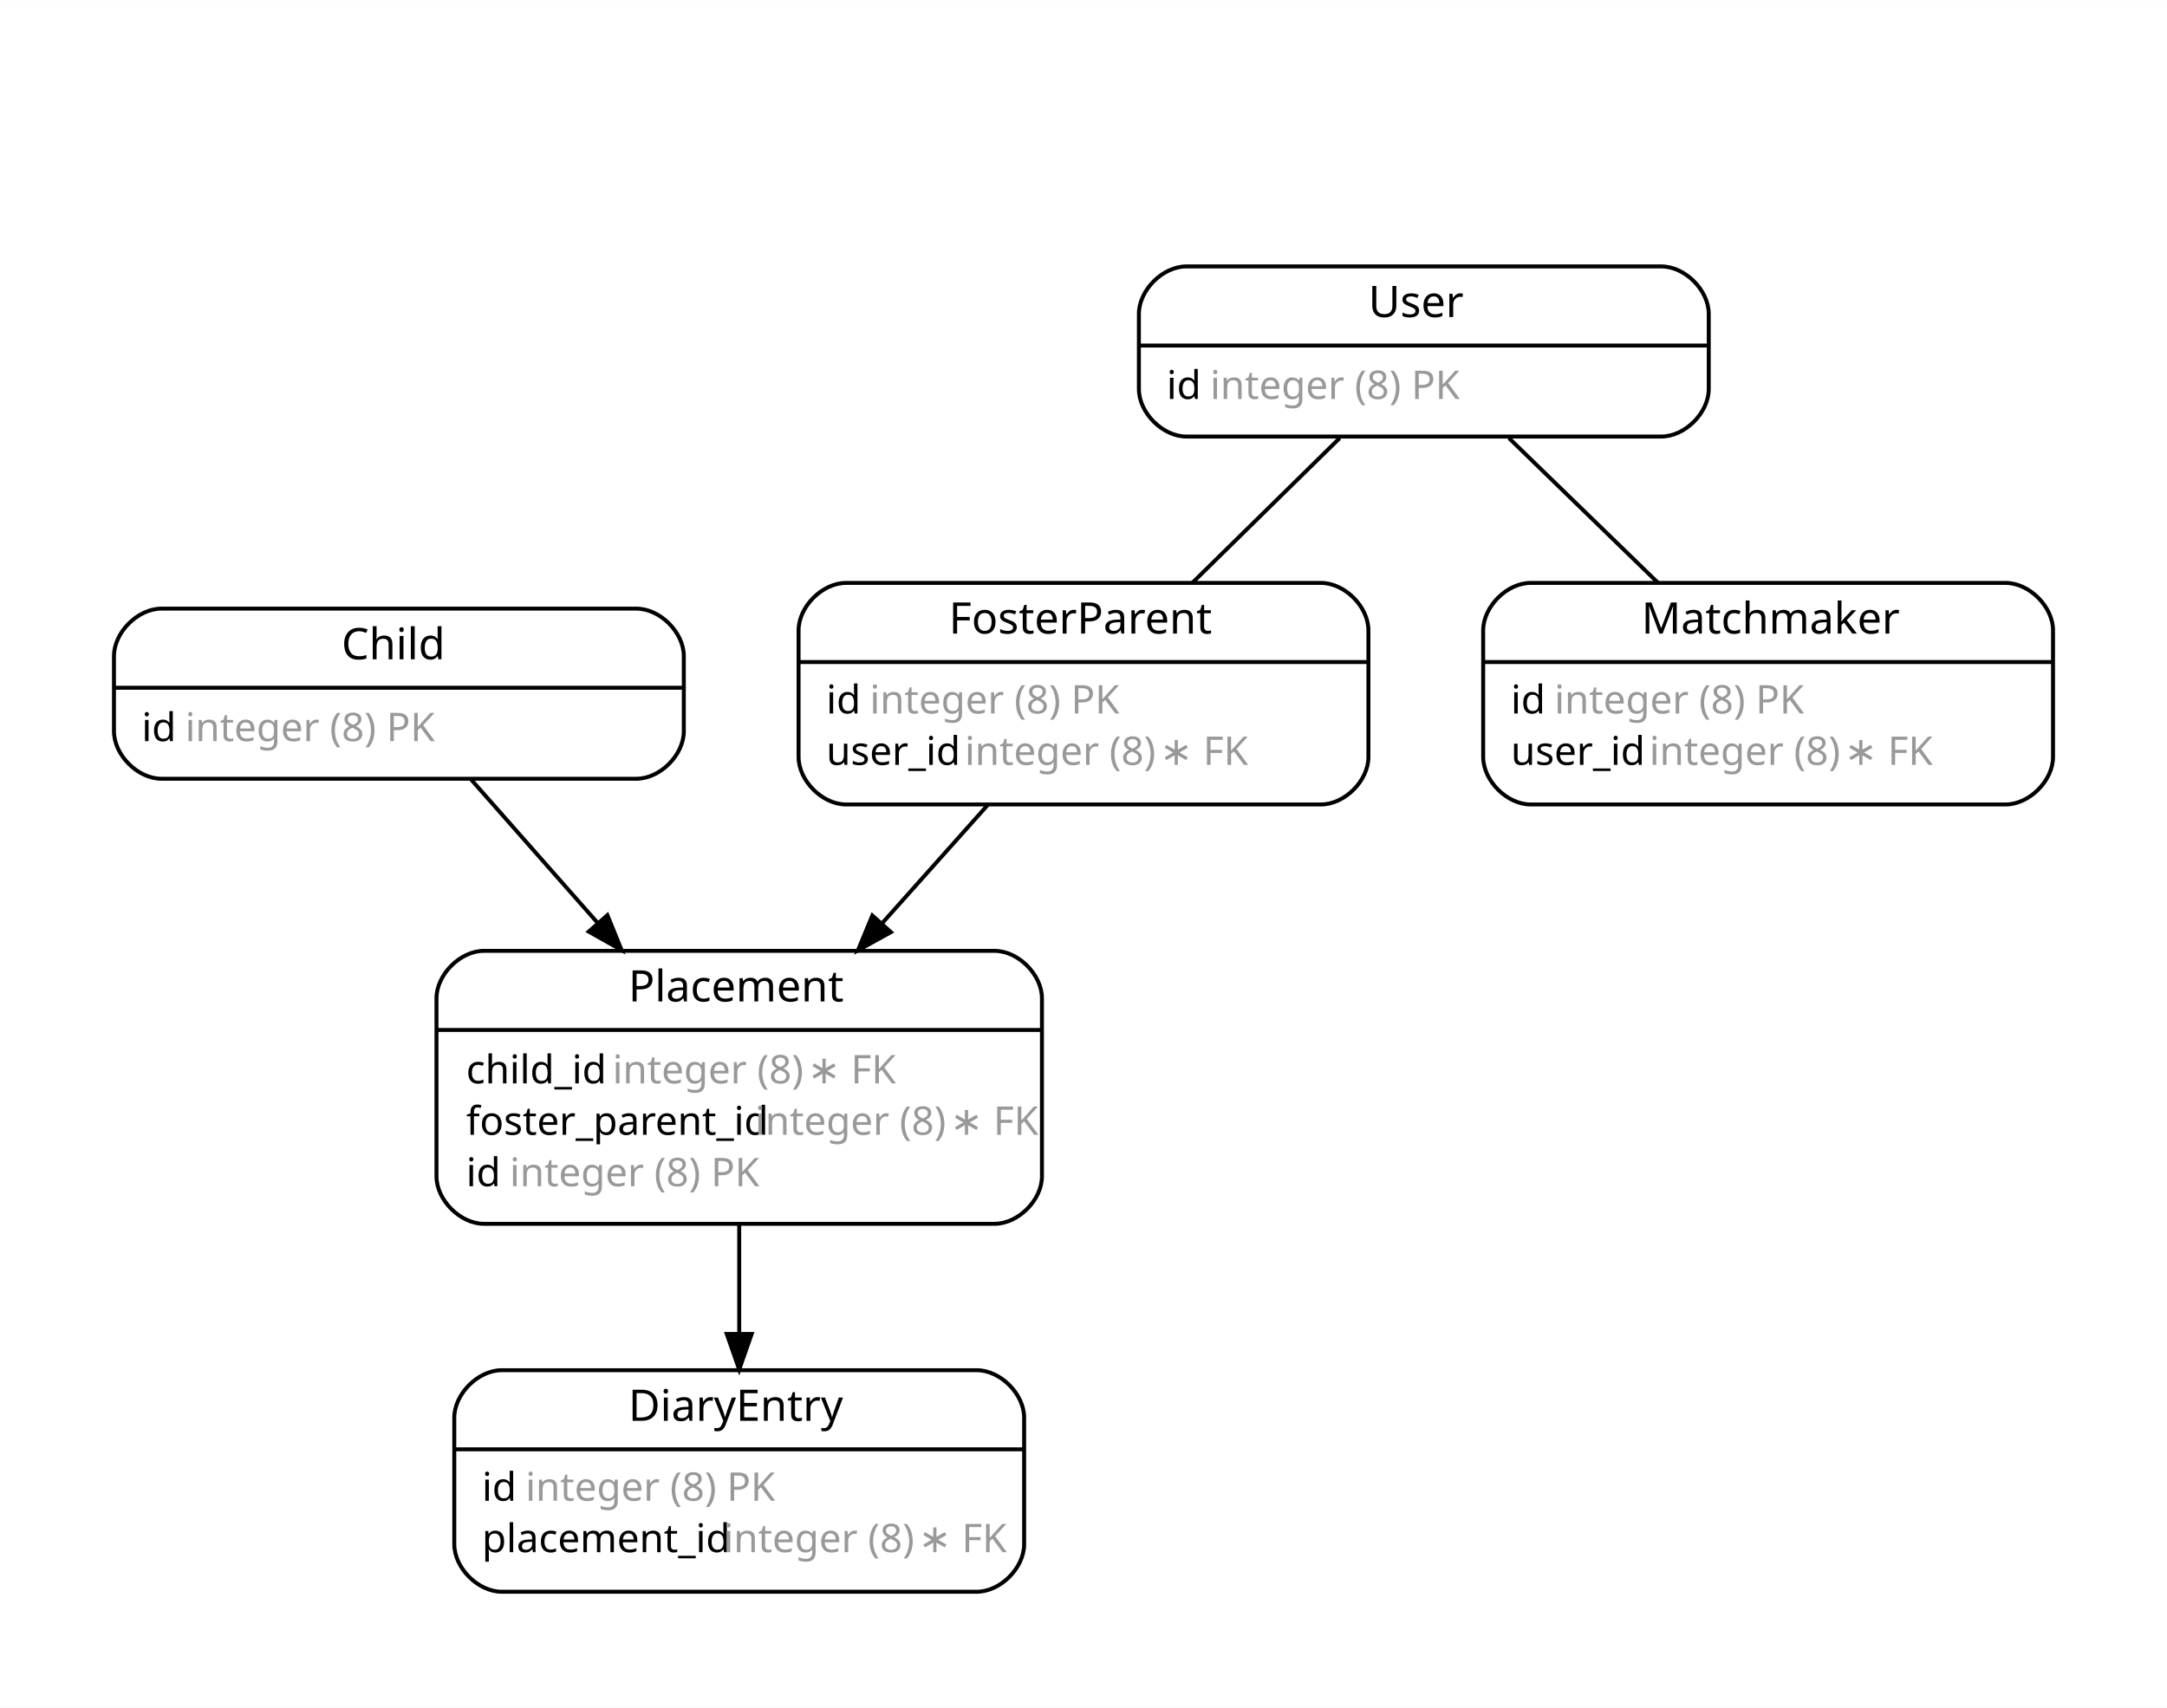
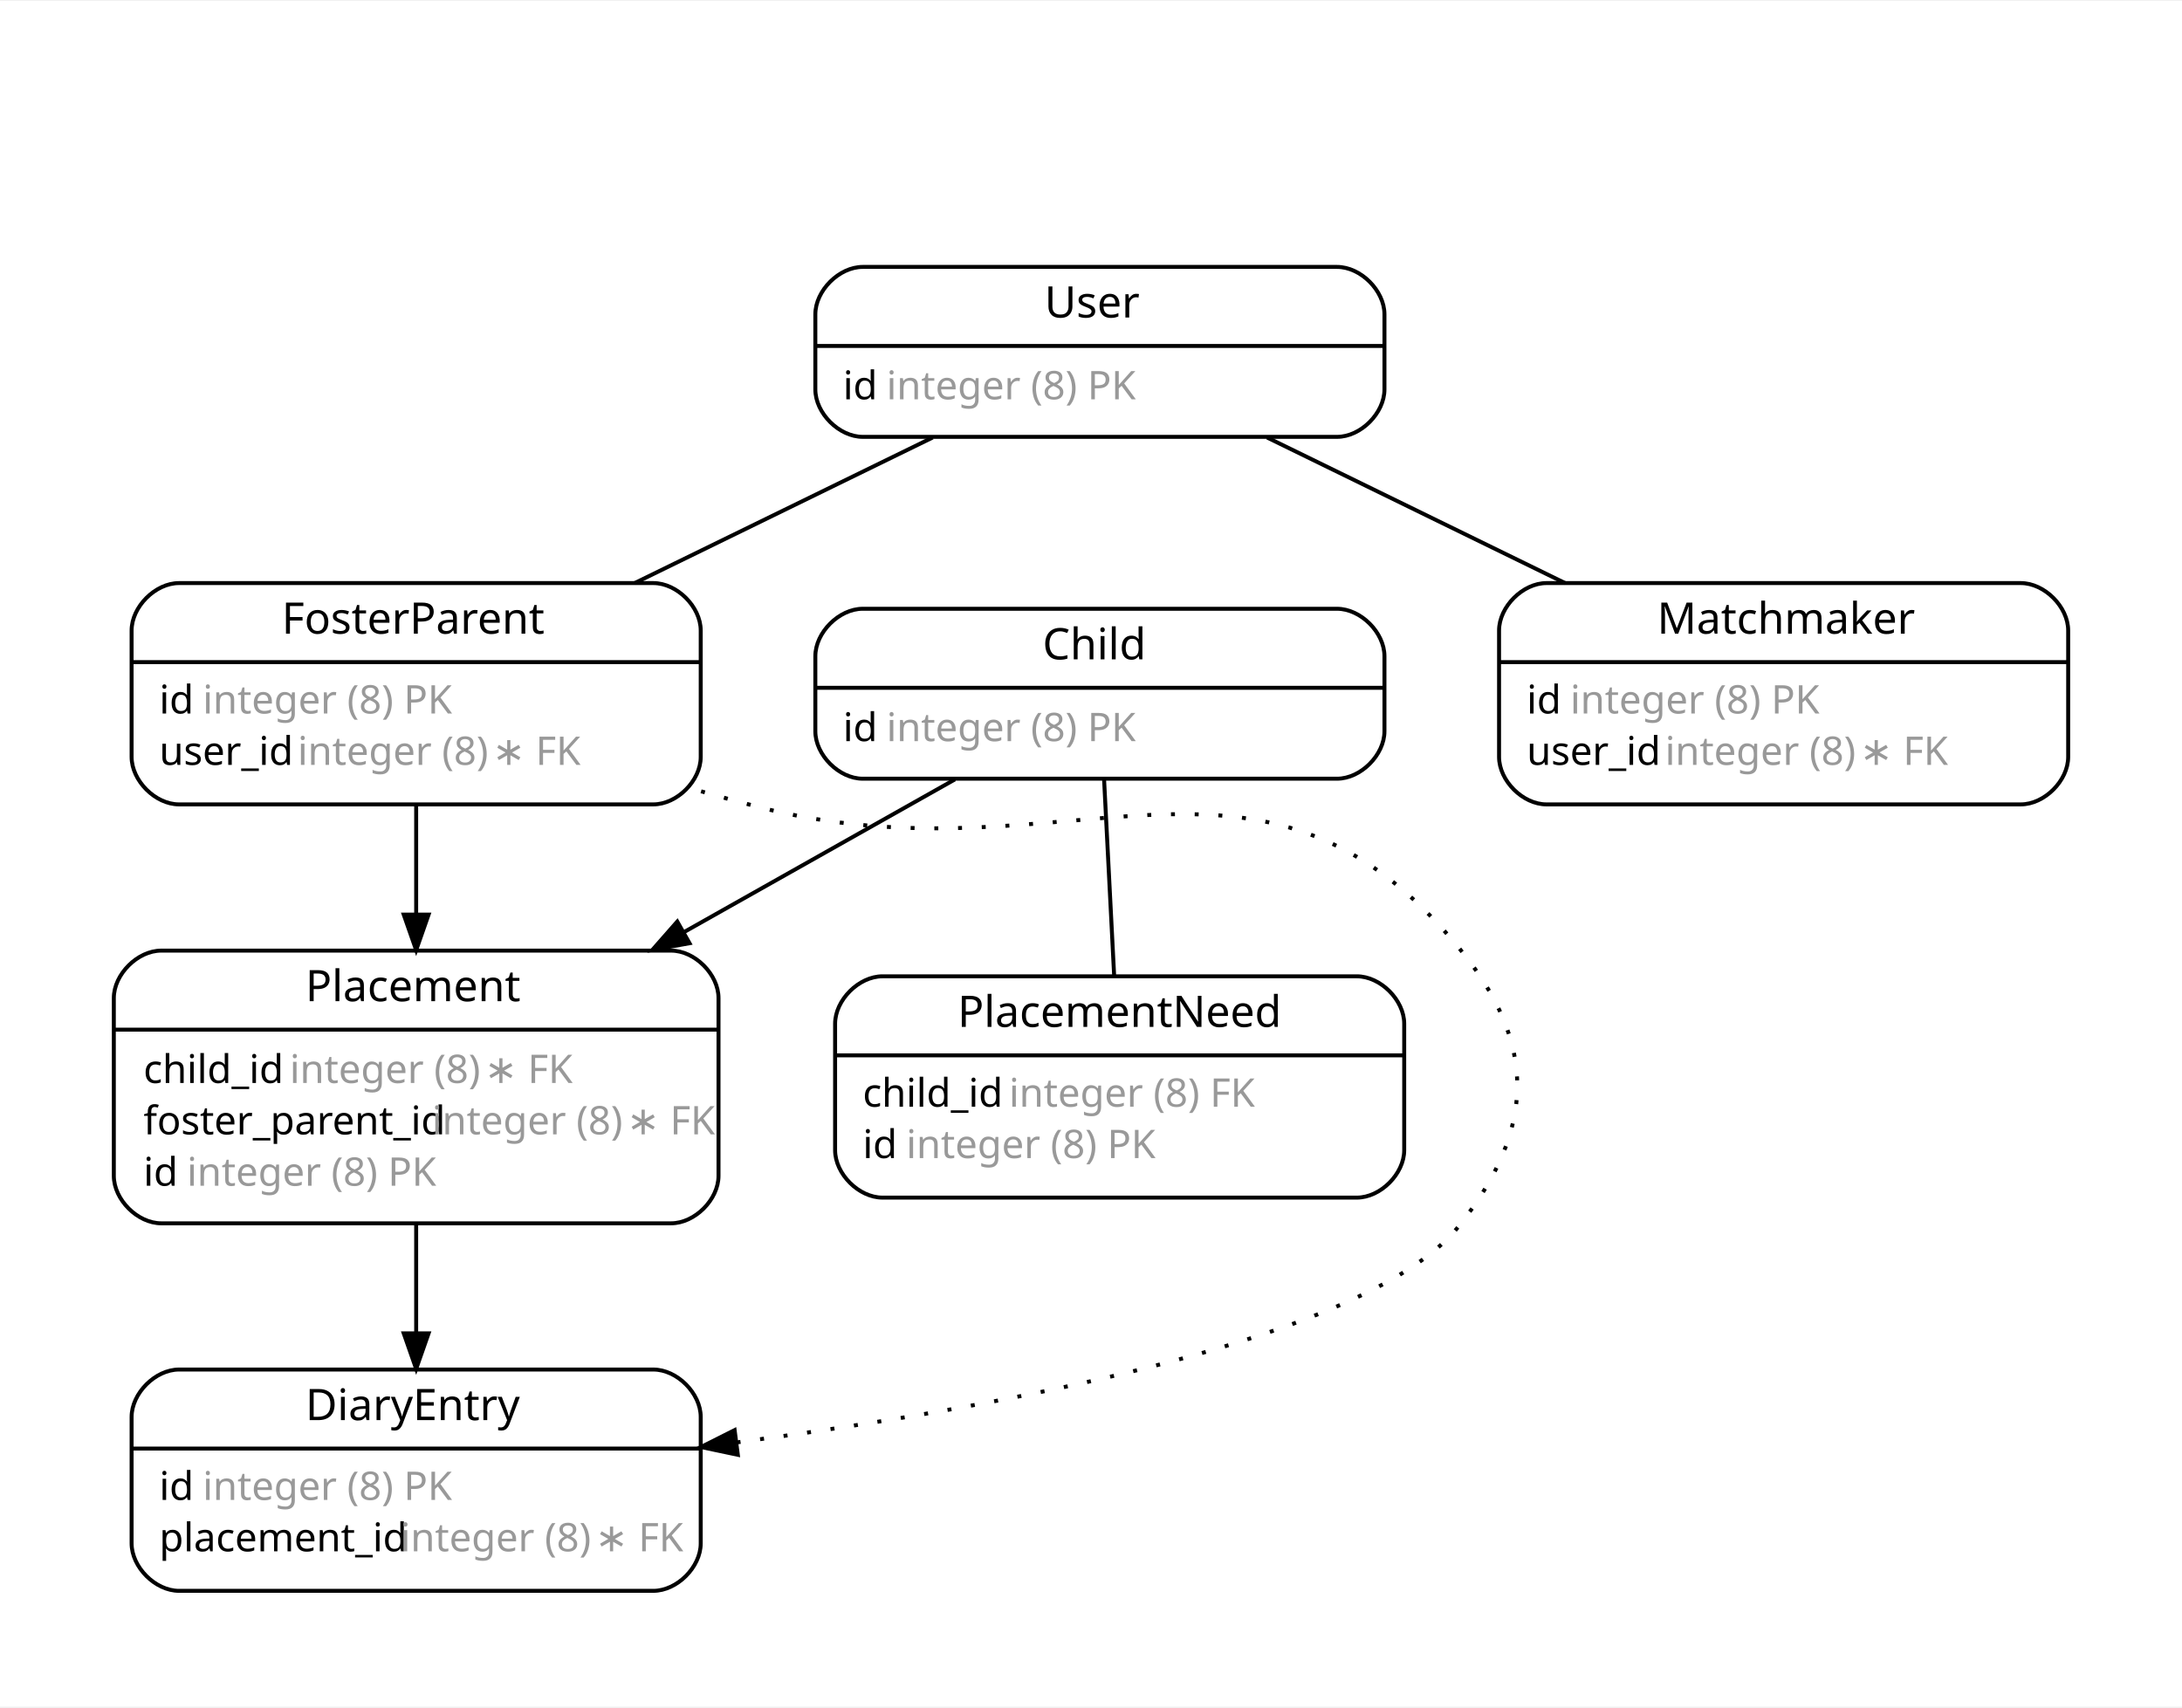
- <svg xmlns="http://www.w3.org/2000/svg" width="548pt" height="432pt" viewBox="0.00 0.00 547.60 431.60">
+ <svg xmlns="http://www.w3.org/2000/svg" width="552pt" height="432pt" viewBox="0.00 0.00 552.10 431.60">
  <g id="graph0" class="graph" transform="scale(1 1) rotate(0) translate(28.8 402.8)">
-     <polygon fill="white" stroke="transparent" points="-28.8,28.8 -28.8,-402.8 518.8,-402.8 518.8,28.8 -28.8,28.8" />
+     <polygon fill="white" stroke="transparent" points="-28.8,28.8 -28.8,-402.8 523.3,-402.8 523.3,28.8 -28.8,28.8" />
    <g id="node1" class="node">
-       <path fill="none" stroke="black" d="M12,-206C12,-206 132,-206 132,-206 138,-206 144,-212 144,-218 144,-218 144,-237 144,-237 144,-243 138,-249 132,-249 132,-249 12,-249 12,-249 6,-249 0,-243 0,-237 0,-237 0,-218 0,-218 0,-212 6,-206 12,-206" />
-       <text text-anchor="start" x="57.5" y="-236.2" font-family="Arial BoldMT" font-size="11.00">Child</text>
-       <polyline fill="none" stroke="black" points="0,-229 144,-229 " />
-       <text text-anchor="start" x="7" y="-215.5" font-family="ArialMT" font-size="10.00">id </text>
-       <text text-anchor="start" x="18" y="-215.5" font-family="Arial ItalicMT" font-size="10.00" fill="#999999">integer (8) PK</text>
+       <path fill="none" stroke="black" d="M189.5,-206C189.5,-206 309.5,-206 309.5,-206 315.5,-206 321.5,-212 321.5,-218 321.5,-218 321.5,-237 321.5,-237 321.5,-243 315.5,-249 309.5,-249 309.5,-249 189.5,-249 189.5,-249 183.5,-249 177.5,-243 177.5,-237 177.5,-237 177.5,-218 177.5,-218 177.5,-212 183.5,-206 189.5,-206" />
+       <text text-anchor="start" x="235" y="-236.2" font-family="Arial BoldMT" font-size="11.00">Child</text>
+       <polyline fill="none" stroke="black" points="177.5,-229 321.5,-229 " />
+       <text text-anchor="start" x="184.5" y="-215.5" font-family="ArialMT" font-size="10.00">id </text>
+       <text text-anchor="start" x="195.5" y="-215.5" font-family="Arial ItalicMT" font-size="10.00" fill="#999999">integer (8) PK</text>
    </g>
    <g id="node3" class="node">
-       <path fill="none" stroke="black" d="M185,-199.5C185,-199.5 305,-199.5 305,-199.5 311,-199.5 317,-205.5 317,-211.5 317,-211.5 317,-243.5 317,-243.5 317,-249.5 311,-255.5 305,-255.5 305,-255.5 185,-255.5 185,-255.5 179,-255.5 173,-249.5 173,-243.5 173,-243.5 173,-211.5 173,-211.5 173,-205.5 179,-199.5 185,-199.5" />
-       <text text-anchor="start" x="211" y="-242.7" font-family="Arial BoldMT" font-size="11.00">FosterParent</text>
-       <polyline fill="none" stroke="black" points="173,-235.5 317,-235.5 " />
-       <text text-anchor="start" x="180" y="-222.5" font-family="ArialMT" font-size="10.00">id </text>
-       <text text-anchor="start" x="191" y="-222.5" font-family="Arial ItalicMT" font-size="10.00" fill="#999999">integer (8) PK</text>
-       <text text-anchor="start" x="180" y="-209.5" font-family="ArialMT" font-size="10.00">user_id </text>
-       <text text-anchor="start" x="215" y="-209.5" font-family="Arial ItalicMT" font-size="10.00" fill="#999999">integer (8) ∗ FK</text>
+       <path fill="none" stroke="black" d="M16.5,-199.5C16.5,-199.5 136.5,-199.5 136.5,-199.5 142.5,-199.5 148.5,-205.5 148.5,-211.5 148.5,-211.5 148.5,-243.5 148.5,-243.5 148.5,-249.5 142.5,-255.5 136.5,-255.5 136.5,-255.5 16.5,-255.5 16.5,-255.5 10.5,-255.5 4.5,-249.5 4.5,-243.5 4.5,-243.5 4.5,-211.5 4.5,-211.5 4.5,-205.5 10.5,-199.5 16.5,-199.5" />
+       <text text-anchor="start" x="42.5" y="-242.7" font-family="Arial BoldMT" font-size="11.00">FosterParent</text>
+       <polyline fill="none" stroke="black" points="4.5,-235.5 148.5,-235.5 " />
+       <text text-anchor="start" x="11.5" y="-222.5" font-family="ArialMT" font-size="10.00">id </text>
+       <text text-anchor="start" x="22.5" y="-222.5" font-family="Arial ItalicMT" font-size="10.00" fill="#999999">integer (8) PK</text>
+       <text text-anchor="start" x="11.5" y="-209.5" font-family="ArialMT" font-size="10.00">user_id </text>
+       <text text-anchor="start" x="46.5" y="-209.5" font-family="Arial ItalicMT" font-size="10.00" fill="#999999">integer (8) ∗ FK</text>
    </g>
    <g id="node5" class="node">
-       <path fill="none" stroke="black" d="M93.5,-93.5C93.5,-93.5 222.5,-93.5 222.5,-93.5 228.5,-93.5 234.5,-99.5 234.5,-105.5 234.5,-105.5 234.5,-150.5 234.5,-150.5 234.5,-156.5 228.5,-162.5 222.5,-162.5 222.5,-162.5 93.5,-162.5 93.5,-162.5 87.5,-162.5 81.5,-156.5 81.5,-150.5 81.5,-150.5 81.5,-105.5 81.5,-105.5 81.5,-99.5 87.5,-93.5 93.5,-93.5" />
-       <text text-anchor="start" x="130" y="-149.7" font-family="Arial BoldMT" font-size="11.00">Placement</text>
-       <polyline fill="none" stroke="black" points="81.5,-142.5 234.5,-142.5 " />
-       <text text-anchor="start" x="89" y="-129" font-family="ArialMT" font-size="10.00">child_id </text>
-       <text text-anchor="start" x="126" y="-129" font-family="Arial ItalicMT" font-size="10.00" fill="#999999">integer (8) ∗ FK</text>
-       <text text-anchor="start" x="89" y="-116" font-family="ArialMT" font-size="10.00">foster_parent_id </text>
-       <text text-anchor="start" x="162" y="-116" font-family="Arial ItalicMT" font-size="10.00" fill="#999999">integer (8) ∗ FK</text>
-       <text text-anchor="start" x="89" y="-103" font-family="ArialMT" font-size="10.00">id </text>
-       <text text-anchor="start" x="100" y="-103" font-family="Arial ItalicMT" font-size="10.00" fill="#999999">integer (8) PK</text>
+       <path fill="none" stroke="black" d="M12,-93.5C12,-93.5 141,-93.5 141,-93.5 147,-93.5 153,-99.5 153,-105.5 153,-105.5 153,-150.5 153,-150.5 153,-156.5 147,-162.5 141,-162.5 141,-162.5 12,-162.5 12,-162.5 6,-162.5 0,-156.5 0,-150.5 0,-150.5 0,-105.5 0,-105.5 0,-99.5 6,-93.5 12,-93.5" />
+       <text text-anchor="start" x="48.5" y="-149.7" font-family="Arial BoldMT" font-size="11.00">Placement</text>
+       <polyline fill="none" stroke="black" points="0,-142.5 153,-142.5 " />
+       <text text-anchor="start" x="7.5" y="-129" font-family="ArialMT" font-size="10.00">child_id </text>
+       <text text-anchor="start" x="44.5" y="-129" font-family="Arial ItalicMT" font-size="10.00" fill="#999999">integer (8) ∗ FK</text>
+       <text text-anchor="start" x="7.5" y="-116" font-family="ArialMT" font-size="10.00">foster_parent_id </text>
+       <text text-anchor="start" x="80.5" y="-116" font-family="Arial ItalicMT" font-size="10.00" fill="#999999">integer (8) ∗ FK</text>
+       <text text-anchor="start" x="7.5" y="-103" font-family="ArialMT" font-size="10.00">id </text>
+       <text text-anchor="start" x="18.5" y="-103" font-family="Arial ItalicMT" font-size="10.00" fill="#999999">integer (8) PK</text>
    </g>
    <g id="edge3" class="edge">
-       <path fill="none" stroke="black" d="M90.24,-205.82C99.56,-195.26 111.23,-182.02 122.25,-169.53" />
-       <polygon fill="black" stroke="black" points="124.69,-171.52 128.28,-162.69 119.97,-167.36 124.69,-171.52" />
+       <path fill="none" stroke="black" d="M212.81,-205.82C192.85,-194.57 167.52,-180.3 144.13,-167.11" />
+       <polygon fill="black" stroke="black" points="145.67,-164.37 136.28,-162.69 142.57,-169.85 145.67,-164.37" />
+     </g>
+     <g id="node6" class="node">
+       <path fill="none" stroke="black" d="M194.5,-100C194.5,-100 314.5,-100 314.5,-100 320.5,-100 326.5,-106 326.5,-112 326.5,-112 326.5,-144 326.5,-144 326.5,-150 320.5,-156 314.5,-156 314.5,-156 194.5,-156 194.5,-156 188.5,-156 182.5,-150 182.5,-144 182.5,-144 182.5,-112 182.5,-112 182.5,-106 188.5,-100 194.5,-100" />
+       <text text-anchor="start" x="213.5" y="-143.2" font-family="Arial BoldMT" font-size="11.00">PlacementNeed</text>
+       <polyline fill="none" stroke="black" points="182.5,-136 326.5,-136 " />
+       <text text-anchor="start" x="189.5" y="-123" font-family="ArialMT" font-size="10.00">child_id </text>
+       <text text-anchor="start" x="226.5" y="-123" font-family="Arial ItalicMT" font-size="10.00" fill="#999999">integer (8) FK</text>
+       <text text-anchor="start" x="189.5" y="-110" font-family="ArialMT" font-size="10.00">id </text>
+       <text text-anchor="start" x="200.5" y="-110" font-family="Arial ItalicMT" font-size="10.00" fill="#999999">integer (8) PK</text>
+     </g>
+     <g id="edge5" class="edge">
+       <path fill="none" stroke="black" d="M250.56,-205.82C251.3,-191.4 252.29,-172.01 253.1,-156.31" />
    </g>
    <g id="node2" class="node">
-       <path fill="none" stroke="black" d="M98,-0.5C98,-0.5 218,-0.5 218,-0.5 224,-0.5 230,-6.5 230,-12.5 230,-12.5 230,-44.5 230,-44.5 230,-50.5 224,-56.5 218,-56.5 218,-56.5 98,-56.5 98,-56.5 92,-56.5 86,-50.5 86,-44.5 86,-44.5 86,-12.5 86,-12.5 86,-6.5 92,-0.5 98,-0.5" />
-       <text text-anchor="start" x="130" y="-43.7" font-family="Arial BoldMT" font-size="11.00">DiaryEntry</text>
-       <polyline fill="none" stroke="black" points="86,-36.5 230,-36.5 " />
-       <text text-anchor="start" x="93" y="-23.5" font-family="ArialMT" font-size="10.00">id </text>
-       <text text-anchor="start" x="104" y="-23.5" font-family="Arial ItalicMT" font-size="10.00" fill="#999999">integer (8) PK</text>
-       <text text-anchor="start" x="93" y="-10.5" font-family="ArialMT" font-size="10.00">placement_id </text>
-       <text text-anchor="start" x="154" y="-10.5" font-family="Arial ItalicMT" font-size="10.00" fill="#999999">integer (8) ∗ FK</text>
+       <path fill="none" stroke="black" d="M16.5,-0.5C16.5,-0.5 136.5,-0.5 136.5,-0.5 142.5,-0.5 148.5,-6.5 148.5,-12.5 148.5,-12.5 148.5,-44.5 148.5,-44.5 148.5,-50.5 142.5,-56.5 136.5,-56.5 136.5,-56.5 16.5,-56.5 16.5,-56.5 10.5,-56.5 4.5,-50.5 4.5,-44.5 4.5,-44.5 4.5,-12.5 4.5,-12.5 4.5,-6.5 10.5,-0.5 16.5,-0.5" />
+       <text text-anchor="start" x="48.5" y="-43.7" font-family="Arial BoldMT" font-size="11.00">DiaryEntry</text>
+       <polyline fill="none" stroke="black" points="4.5,-36.5 148.5,-36.5 " />
+       <text text-anchor="start" x="11.5" y="-23.5" font-family="ArialMT" font-size="10.00">id </text>
+       <text text-anchor="start" x="22.5" y="-23.5" font-family="Arial ItalicMT" font-size="10.00" fill="#999999">integer (8) PK</text>
+       <text text-anchor="start" x="11.5" y="-10.5" font-family="ArialMT" font-size="10.00">placement_id </text>
+       <text text-anchor="start" x="72.5" y="-10.5" font-family="Arial ItalicMT" font-size="10.00" fill="#999999">integer (8) ∗ FK</text>
+     </g>
+     <g id="edge8" class="edge">
+       <path fill="none" stroke="black" stroke-dasharray="1,5" d="M148.59,-202.81C153.28,-201.47 157.95,-200.18 162.5,-199 240.61,-178.68 289.4,-225.47 340.5,-163 360.2,-138.92 359.76,-117.44 340.5,-93 317.99,-64.43 226.68,-47.23 157.7,-38.07" />
+       <polygon fill="black" stroke="black" points="157.89,-34.92 148.56,-36.89 157.08,-41.17 157.89,-34.92" />
+     </g>
+     <g id="edge7" class="edge">
+       <path fill="none" stroke="black" d="M76.5,-199.34C76.5,-190.8 76.5,-181.16 76.5,-171.81" />
+       <polygon fill="black" stroke="black" points="79.65,-171.62 76.5,-162.62 73.35,-171.62 79.65,-171.62" />
+     </g>
+     <g id="node4" class="node">
+       <path fill="none" stroke="black" d="M362.5,-199.5C362.5,-199.5 482.5,-199.5 482.5,-199.5 488.5,-199.5 494.5,-205.5 494.5,-211.5 494.5,-211.5 494.5,-243.5 494.5,-243.5 494.5,-249.5 488.5,-255.5 482.5,-255.5 482.5,-255.5 362.5,-255.5 362.5,-255.5 356.5,-255.5 350.5,-249.5 350.5,-243.5 350.5,-243.5 350.5,-211.5 350.5,-211.5 350.5,-205.5 356.5,-199.5 362.5,-199.5" />
+       <text text-anchor="start" x="390.5" y="-242.7" font-family="Arial BoldMT" font-size="11.00">Matchmaker</text>
+       <polyline fill="none" stroke="black" points="350.5,-235.5 494.5,-235.5 " />
+       <text text-anchor="start" x="357.5" y="-222.5" font-family="ArialMT" font-size="10.00">id </text>
+       <text text-anchor="start" x="368.5" y="-222.5" font-family="Arial ItalicMT" font-size="10.00" fill="#999999">integer (8) PK</text>
+       <text text-anchor="start" x="357.5" y="-209.5" font-family="ArialMT" font-size="10.00">user_id </text>
+       <text text-anchor="start" x="392.5" y="-209.5" font-family="Arial ItalicMT" font-size="10.00" fill="#999999">integer (8) ∗ FK</text>
    </g>
    <g id="edge6" class="edge">
-       <path fill="none" stroke="black" d="M220.77,-199.34C212.51,-190.09 203.1,-179.55 194.12,-169.48" />
-       <polygon fill="black" stroke="black" points="196.34,-167.23 188,-162.62 191.64,-171.43 196.34,-167.23" />
+       <path fill="none" stroke="black" d="M76.5,-93.45C76.5,-84.53 76.5,-74.87 76.5,-65.82" />
+       <polygon fill="black" stroke="black" points="79.65,-65.66 76.5,-56.66 73.35,-65.66 79.65,-65.66" />
    </g>
-     <g id="node4" class="node">
-       <path fill="none" stroke="black" d="M358,-199.5C358,-199.5 478,-199.5 478,-199.5 484,-199.5 490,-205.5 490,-211.5 490,-211.5 490,-243.5 490,-243.5 490,-249.5 484,-255.5 478,-255.5 478,-255.5 358,-255.5 358,-255.5 352,-255.5 346,-249.5 346,-243.5 346,-243.5 346,-211.5 346,-211.5 346,-205.5 352,-199.5 358,-199.5" />
-       <text text-anchor="start" x="386" y="-242.7" font-family="Arial BoldMT" font-size="11.00">Matchmaker</text>
-       <polyline fill="none" stroke="black" points="346,-235.5 490,-235.5 " />
-       <text text-anchor="start" x="353" y="-222.5" font-family="ArialMT" font-size="10.00">id </text>
-       <text text-anchor="start" x="364" y="-222.5" font-family="Arial ItalicMT" font-size="10.00" fill="#999999">integer (8) PK</text>
-       <text text-anchor="start" x="353" y="-209.5" font-family="ArialMT" font-size="10.00">user_id </text>
-       <text text-anchor="start" x="388" y="-209.5" font-family="Arial ItalicMT" font-size="10.00" fill="#999999">integer (8) ∗ FK</text>
-     </g>
-     <g id="edge5" class="edge">
-       <path fill="none" stroke="black" d="M158,-93.45C158,-84.53 158,-74.87 158,-65.82" />
-       <polygon fill="black" stroke="black" points="161.15,-65.66 158,-56.66 154.85,-65.66 161.15,-65.66" />
-     </g>
-     <g id="node6" class="node">
-       <path fill="none" stroke="black" d="M271,-292.5C271,-292.5 391,-292.5 391,-292.5 397,-292.5 403,-298.5 403,-304.5 403,-304.5 403,-323.5 403,-323.5 403,-329.5 397,-335.5 391,-335.5 391,-335.5 271,-335.5 271,-335.5 265,-335.5 259,-329.5 259,-323.5 259,-323.5 259,-304.5 259,-304.5 259,-298.5 265,-292.5 271,-292.5" />
-       <text text-anchor="start" x="317" y="-322.7" font-family="Arial BoldMT" font-size="11.00">User</text>
-       <polyline fill="none" stroke="black" points="259,-315.5 403,-315.5 " />
-       <text text-anchor="start" x="266" y="-302" font-family="ArialMT" font-size="10.00">id </text>
-       <text text-anchor="start" x="277" y="-302" font-family="Arial ItalicMT" font-size="10.00" fill="#999999">integer (8) PK</text>
+     <g id="node7" class="node">
+       <path fill="none" stroke="black" d="M189.5,-292.5C189.5,-292.5 309.5,-292.5 309.5,-292.5 315.5,-292.5 321.5,-298.5 321.5,-304.5 321.5,-304.5 321.5,-323.5 321.5,-323.5 321.5,-329.5 315.5,-335.5 309.5,-335.5 309.5,-335.5 189.5,-335.5 189.5,-335.5 183.5,-335.5 177.5,-329.5 177.5,-323.5 177.5,-323.5 177.5,-304.5 177.5,-304.5 177.5,-298.5 183.5,-292.5 189.5,-292.5" />
+       <text text-anchor="start" x="235.5" y="-322.7" font-family="Arial BoldMT" font-size="11.00">User</text>
+       <polyline fill="none" stroke="black" points="177.5,-315.5 321.5,-315.5 " />
+       <text text-anchor="start" x="184.5" y="-302" font-family="ArialMT" font-size="10.00">id </text>
+       <text text-anchor="start" x="195.5" y="-302" font-family="Arial ItalicMT" font-size="10.00" fill="#999999">integer (8) PK</text>
    </g>
    <g id="edge1" class="edge">
-       <path fill="none" stroke="black" d="M309.74,-292.11C298.5,-281.07 284.57,-267.38 272.51,-255.53" />
+       <path fill="none" stroke="black" d="M207.18,-292.33C184.47,-281.24 156.21,-267.43 131.79,-255.5" />
    </g>
    <g id="edge2" class="edge">
-       <path fill="none" stroke="black" d="M352.51,-292.11C363.88,-281.07 377.97,-267.38 390.17,-255.53" />
+       <path fill="none" stroke="black" d="M291.82,-292.33C314.53,-281.24 342.79,-267.43 367.21,-255.5" />
    </g>
  </g>
</svg>
